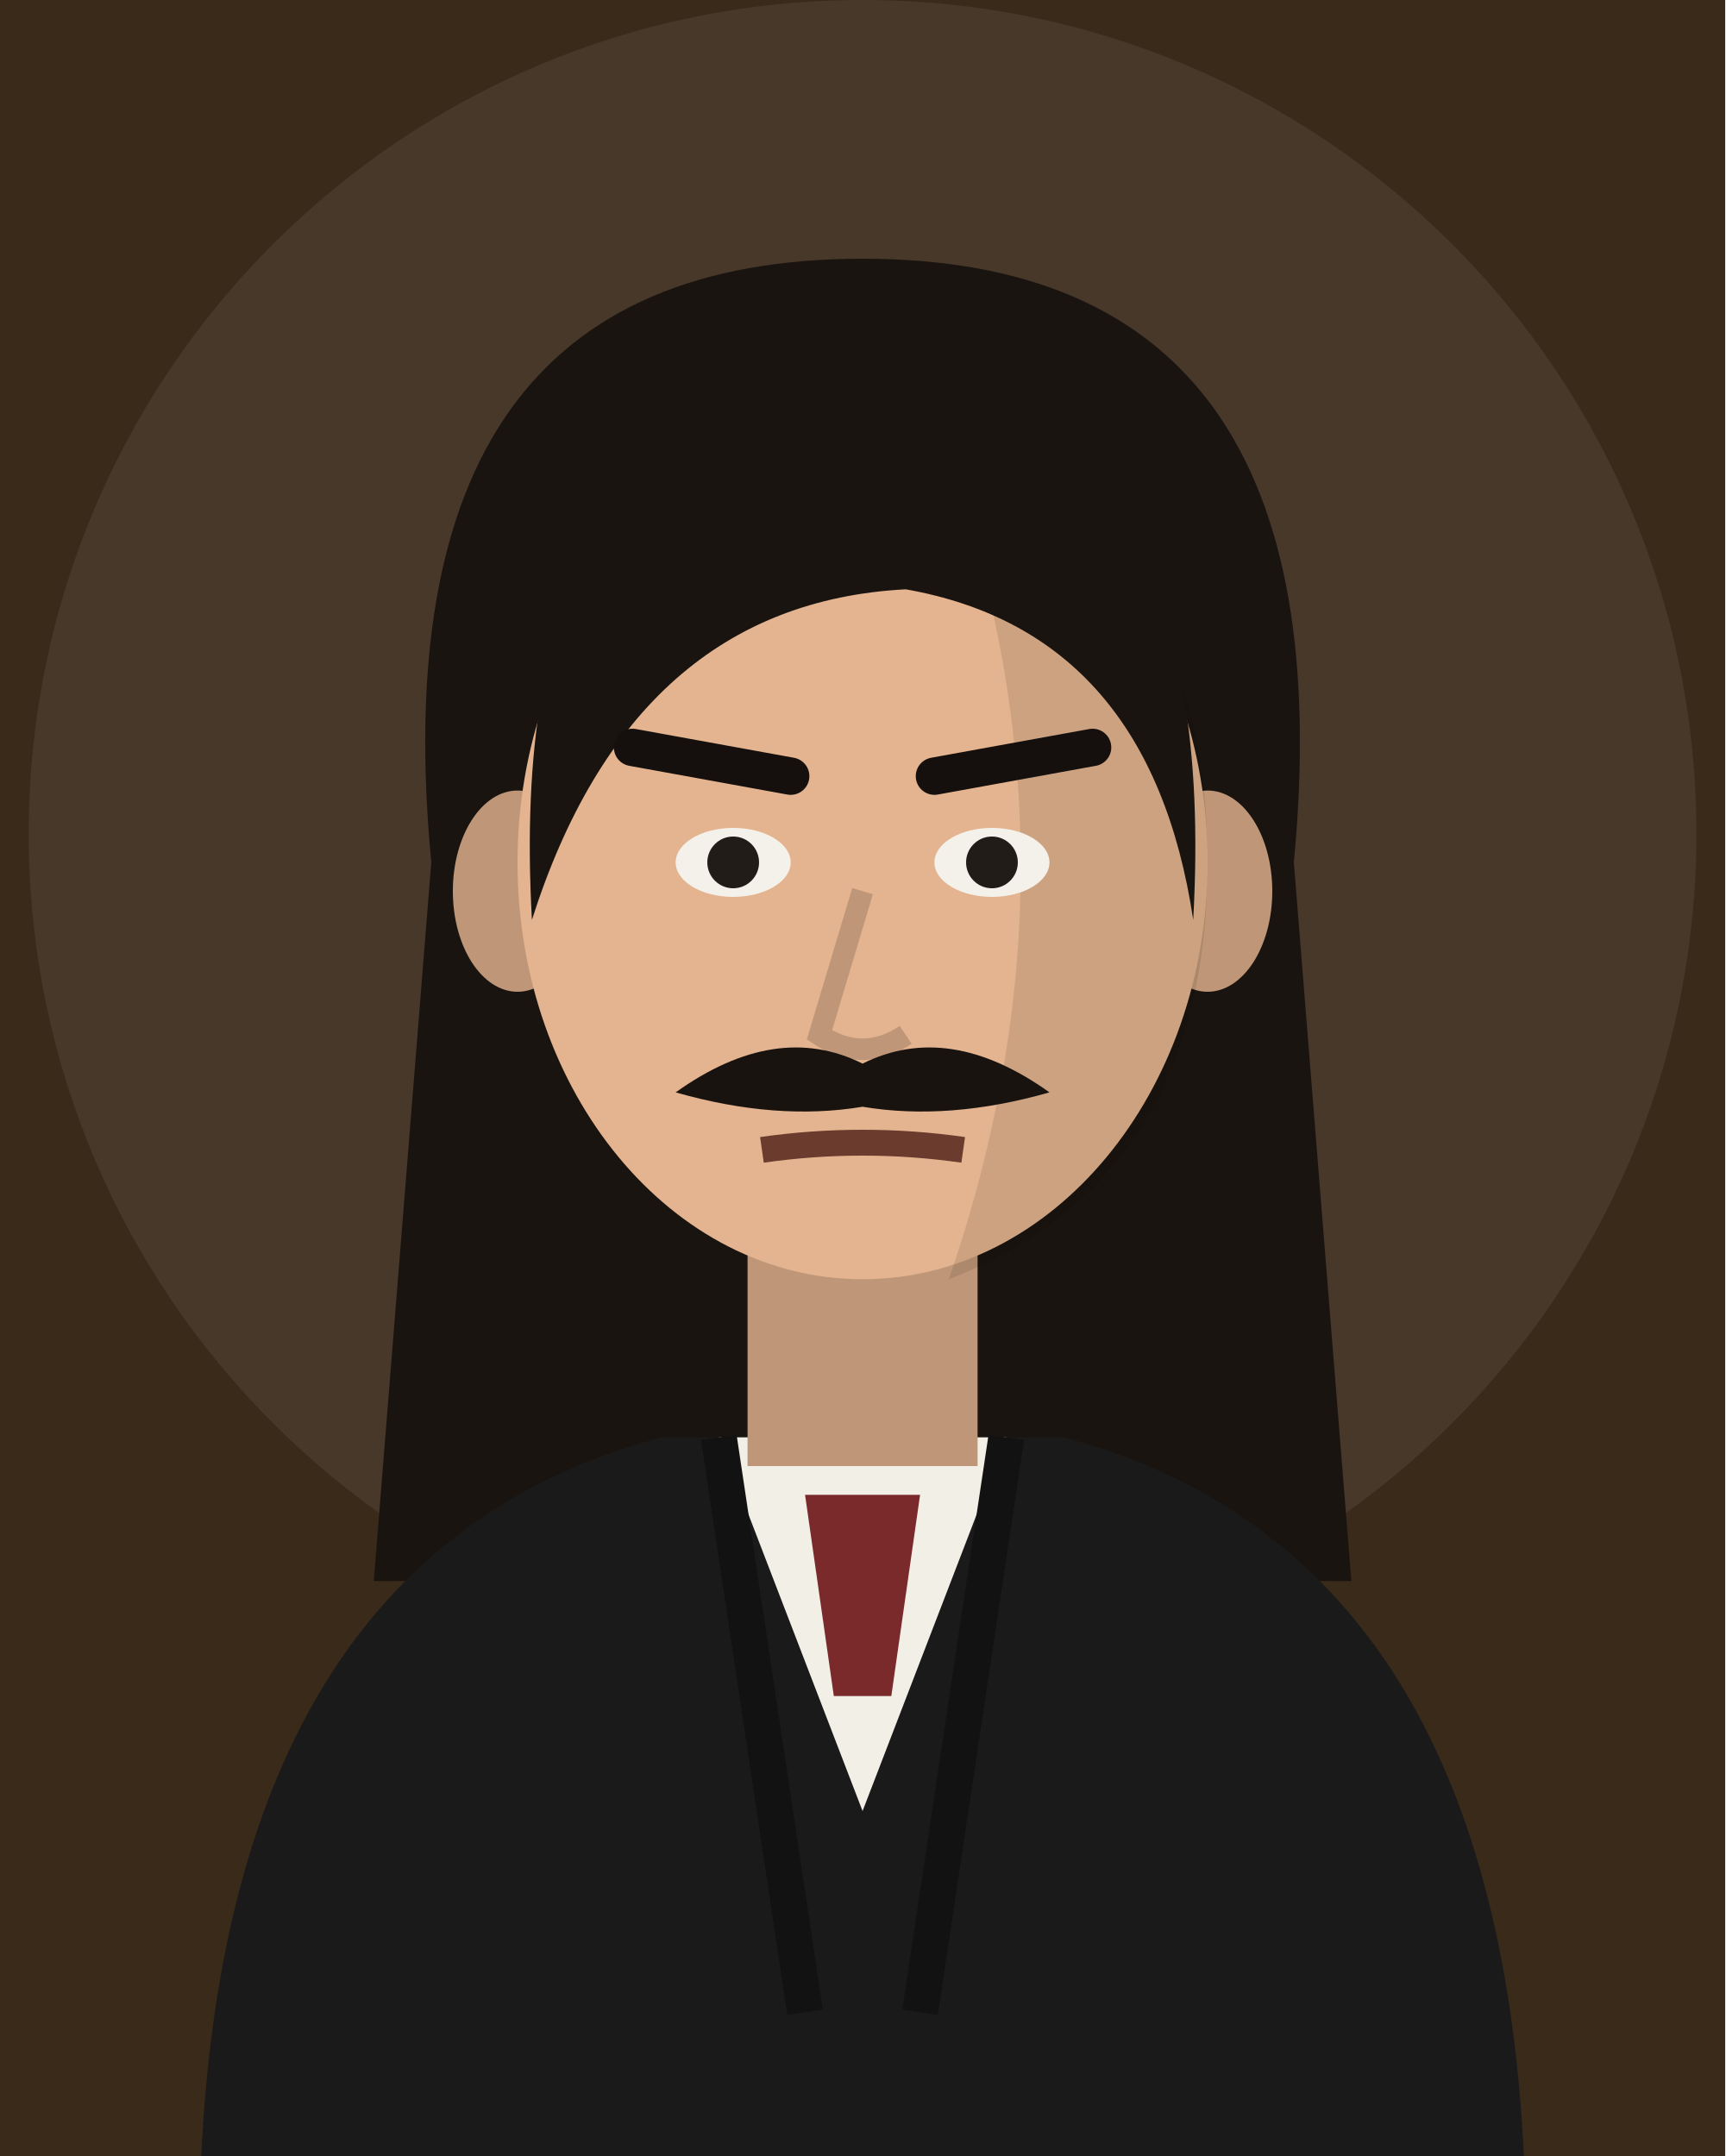
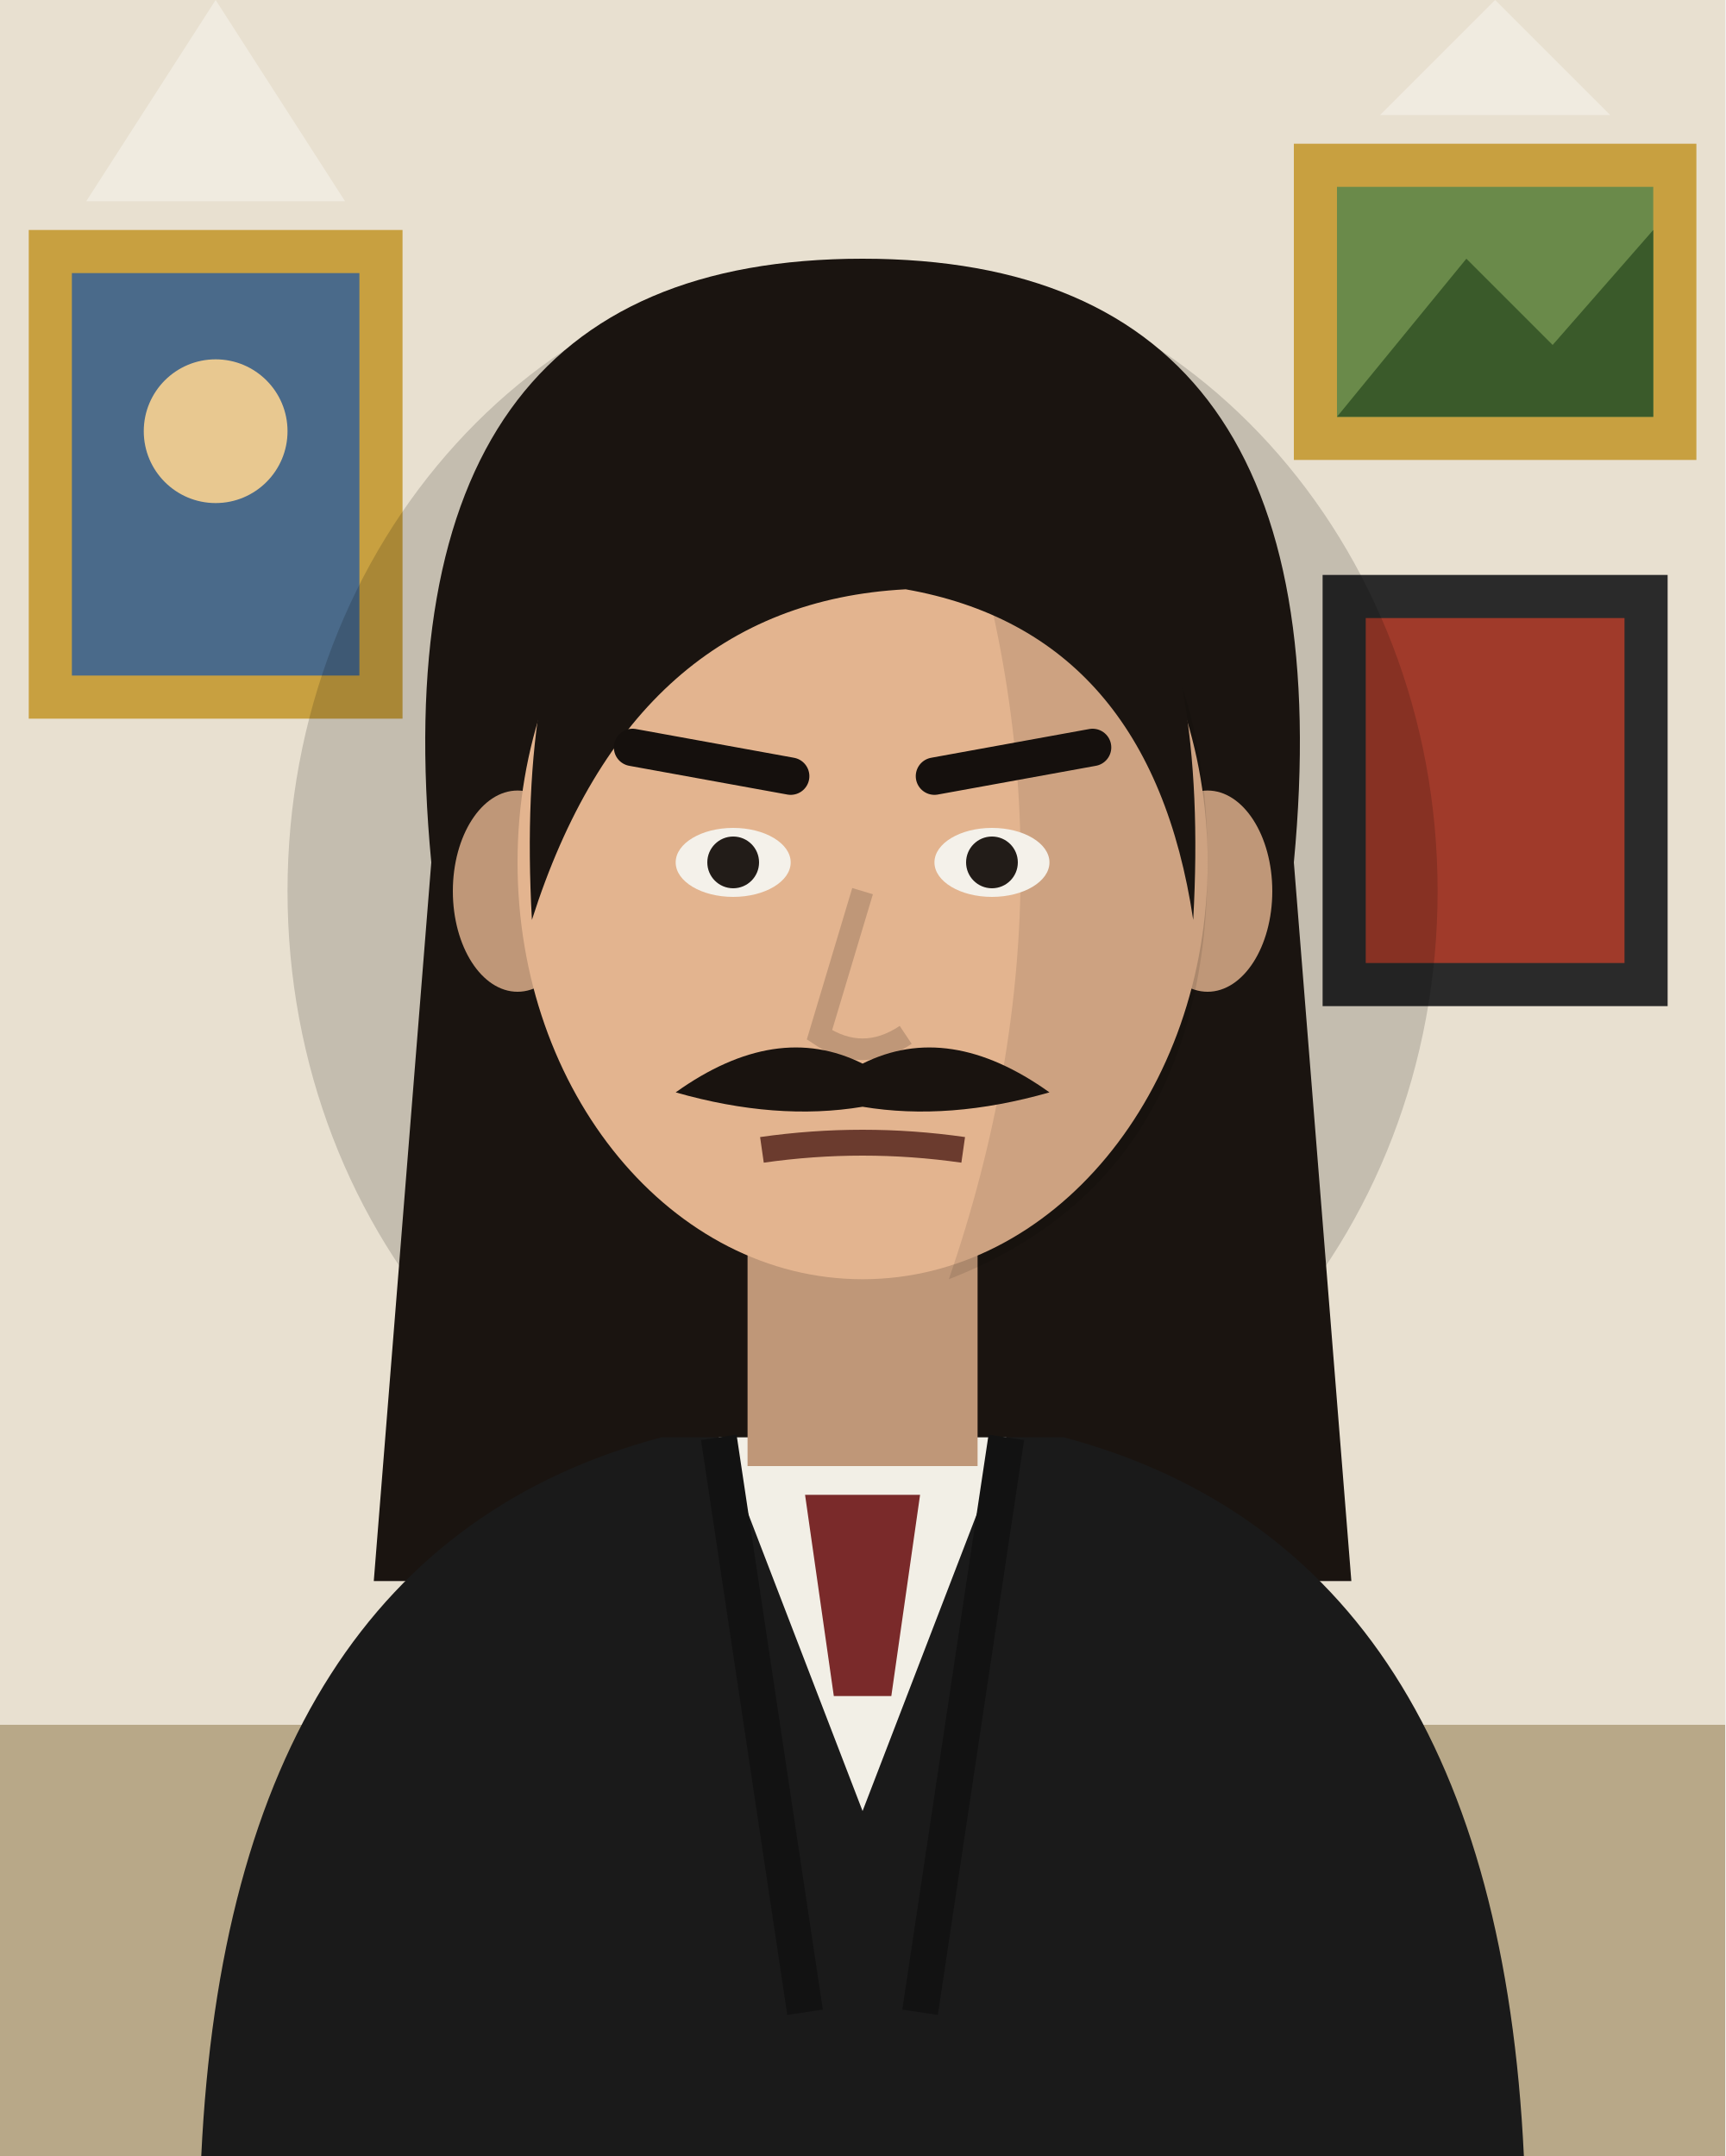
<svg xmlns="http://www.w3.org/2000/svg" viewBox="0 0 120 150" role="img" aria-label="Diego Velázquez">
  <style>.fx{transform-box:fill-box;transform-origin:center}.tw{animation:tw 3s ease-in-out infinite}.pu{animation:pu 4s ease-in-out infinite}@keyframes tw{50%{opacity:.25}}@keyframes pu{50%{opacity:.55}}@keyframes spin{to{transform:rotate(360deg)}}@media (prefers-reduced-motion:reduce){*{animation:none!important}}</style>
-   <rect width="120" height="150" fill="#3a2a1a" />
-   <circle cx="60" cy="58" r="58" fill="#fff" opacity=".07" />
+   <rect width="120" height="150" fill="#e8e0d0" />
+   <rect x="2" y="16" width="26" height="34" fill="#c8a040" />
+   <rect x="5" y="19" width="20" height="28" fill="#4a6a8a" />
+   <circle cx="15" cy="30" r="5" fill="#e8c890" />
+   <rect x="90" y="10" width="28" height="22" fill="#c8a040" />
+   <rect x="93" y="13" width="22" height="16" fill="#6a8a4a" />
+   <path d="M93 29 L102 18 L108 24 L115 16 V29Z" fill="#3a5a2a" />
+   <rect x="92" y="40" width="24" height="30" fill="#2a2a2a" />
+   <rect x="95" y="43" width="18" height="24" fill="#a03a2a" />
+   <path d="M15 0 L6 14 H24Z M104 0 L96 8 H112Z" fill="#fff" opacity=".35" />
+   <rect x="0" y="120" width="120" height="30" fill="#b8a888" />
+   <ellipse cx="60" cy="62" rx="40" ry="44" fill="#000" opacity=".16" />
  <path d="M30 60 Q26 18 60 18 Q94 18 90 60 L94 110 H26Z" fill="#1a1410" />
  <path d="M14 150 Q16 108 46 100 H74 Q104 108 106 150Z" fill="#1a1a1a" />
  <path d="M50 100 L60 126 L70 100Z" fill="#f2efe6" />
  <path d="M56 104 L64 104 L62 118 L58 118Z" fill="#7a2a2a" />
  <path d="M50 100 L56 140 M70 100 L64 140" stroke="#121212" stroke-width="2.5" />
  <rect x="52" y="86" width="16" height="16" fill="#bf9778" />
  <ellipse cx="36" cy="62" rx="4.5" ry="7" fill="#bf9778" />
  <ellipse cx="84" cy="62" rx="4.5" ry="7" fill="#bf9778" />
  <ellipse cx="60" cy="60" rx="24" ry="29" fill="#e3b48f" />
  <path d="M66 32 Q84 38 84 60 Q84 82 66 89 Q76 60 66 32Z" fill="#000" opacity=".1" />
  <path d="M37 64 Q35 28 60 28 Q85 28 83 64 Q80 44 63 41 Q44 42 37 64Z" fill="#1a1410" />
  <path d="M44 52 L55 54 M65 54 L76 52" stroke="#15100d" stroke-width="2.6" stroke-linecap="round" />
  <ellipse cx="51" cy="60" rx="4" ry="2.4" fill="#f4f1ea" />
  <circle cx="51" cy="60" r="1.8" fill="#221c18" />
  <ellipse cx="69" cy="60" rx="4" ry="2.4" fill="#f4f1ea" />
  <circle cx="69" cy="60" r="1.8" fill="#221c18" />
  <path d="M60 62 L57 72 Q60 74 63 72" fill="none" stroke="#bf9778" stroke-width="1.5" />
  <path d="M53 80 Q60 79 67 80" stroke="#6b3b2e" stroke-width="1.8" fill="none" />
  <path d="M47 76 Q54 71 60 74 Q66 71 73 76 Q66 78 60 77 Q54 78 47 76Z" fill="#19130f" />
</svg>
